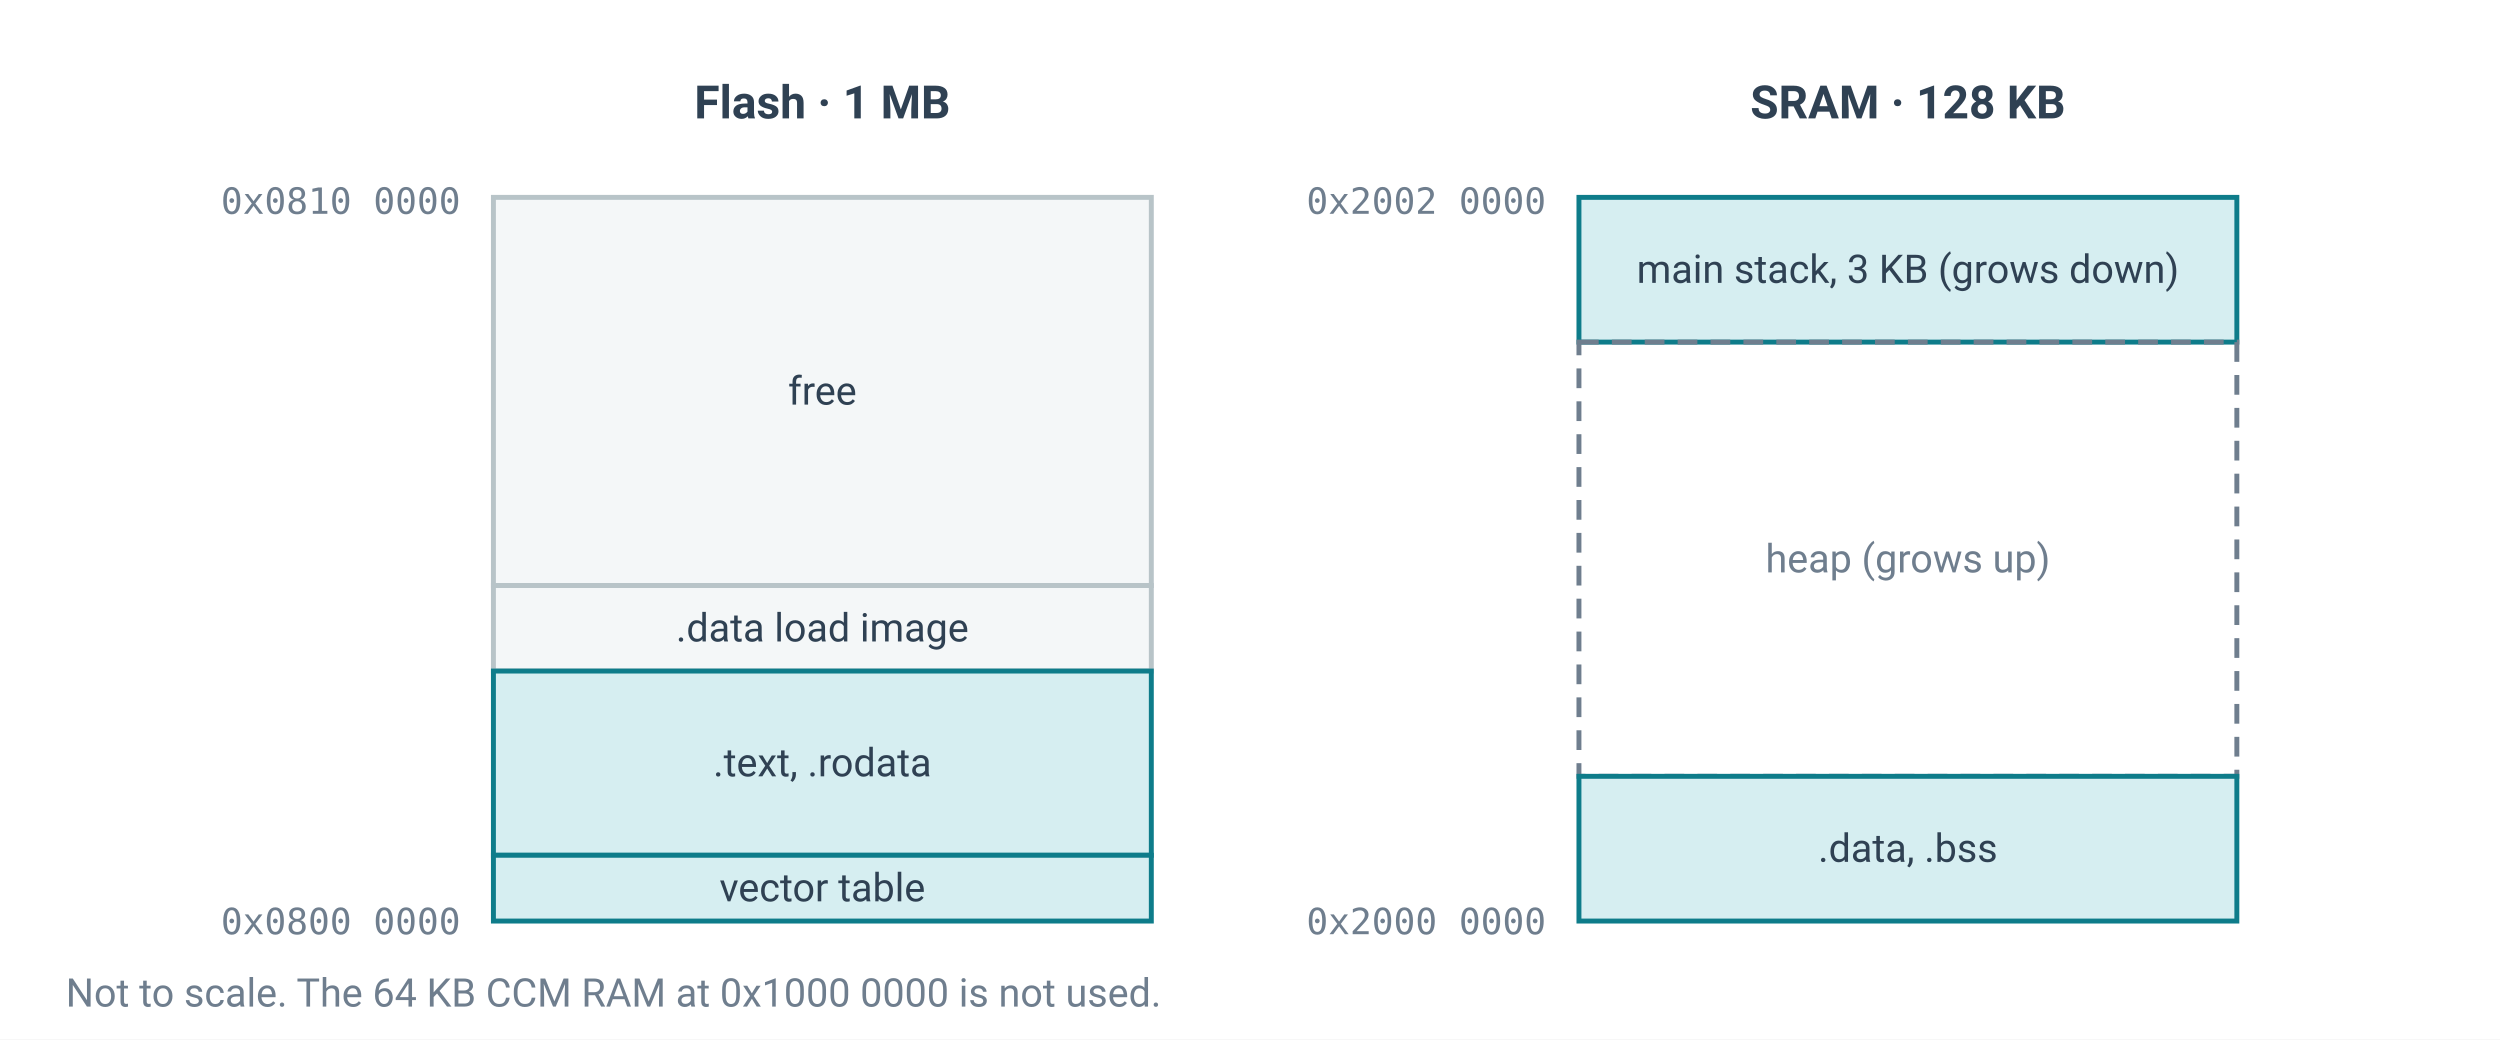
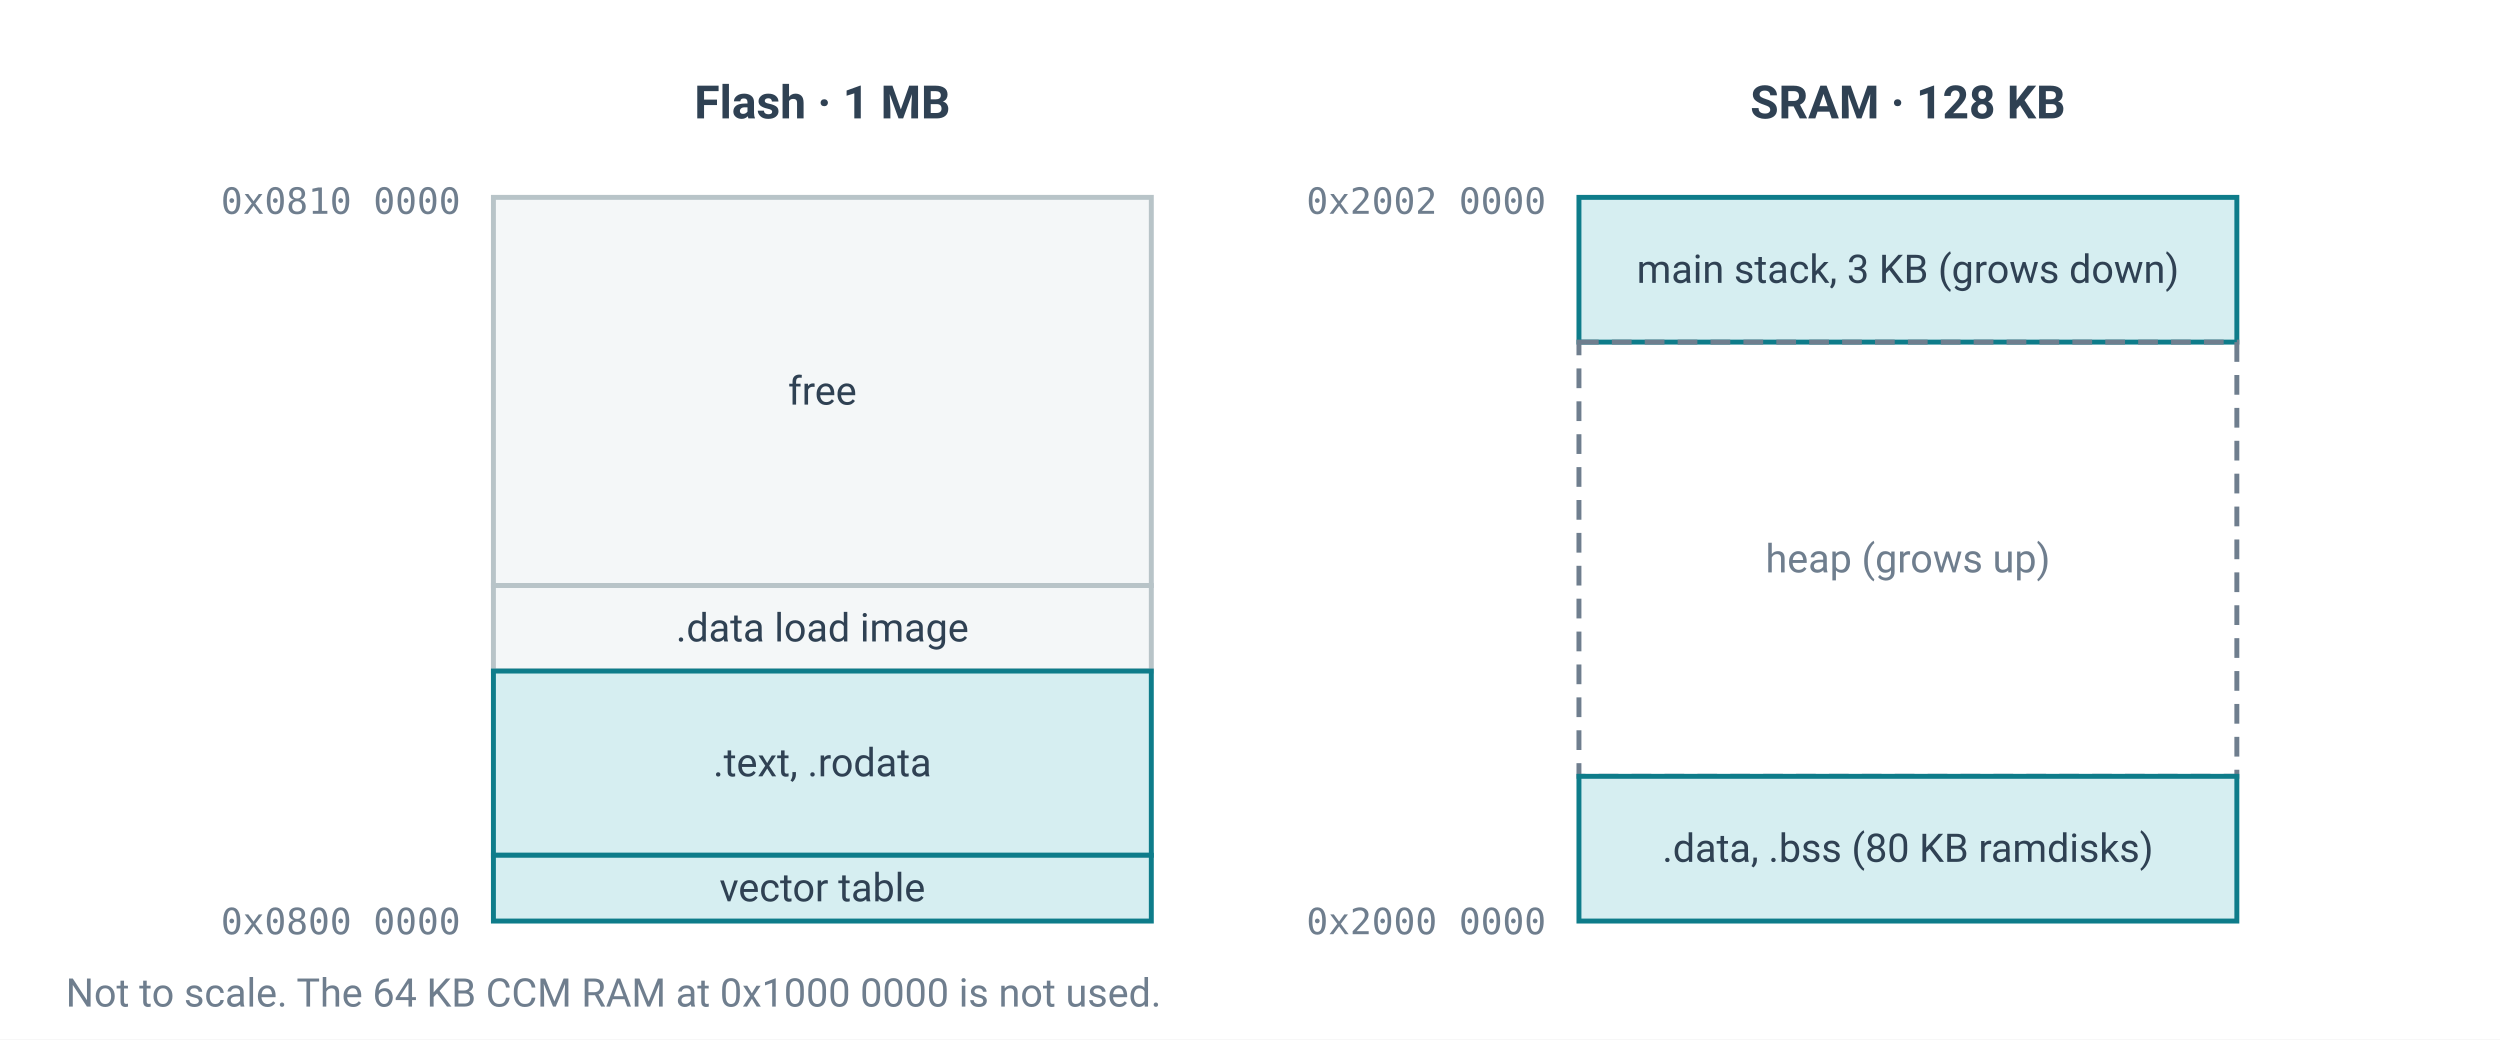
<svg xmlns="http://www.w3.org/2000/svg" class="hc-diagram" viewBox="0 0 760 316" width="760" height="316" role="img" aria-labelledby="stm32f4discovery-memory-title stm32f4discovery-memory-desc" font-family="system-ui, -apple-system, Segoe UI, Roboto, sans-serif">
  <rect width="760" height="316" class="hc-bg" fill="#ffffff" />
  <text x="250" y="36" class="hc-text" fill="#2f4153" font-size="14" text-anchor="middle" font-weight="600">Flash · 1 MB</text>
  <text x="140" y="65" class="hc-muted" fill="#6f7e8e" font-size="11" text-anchor="end" font-family="ui-monospace, Menlo, Consolas, monospace">0x0810 0000</text>
  <text x="140" y="284" class="hc-muted" fill="#6f7e8e" font-size="11" text-anchor="end" font-family="ui-monospace, Menlo, Consolas, monospace">0x0800 0000</text>
  <rect x="150" y="60" width="200" height="118" rx="0" class="hc-panel" fill="#f4f7f8" stroke="#b8c4c8" stroke-width="1.5" />
  <text x="250" y="123.0" class="hc-text" fill="#2f4153" font-size="12" text-anchor="middle">free</text>
  <rect x="150" y="178" width="200" height="26" rx="0" class="hc-panel" fill="#f4f7f8" stroke="#b8c4c8" stroke-width="1.5" />
  <text x="250" y="195.0" class="hc-text" fill="#2f4153" font-size="12" text-anchor="middle">.data load image</text>
  <rect x="150" y="204" width="200" height="56" rx="0" class="hc-accent" fill="#d6eef1" stroke="#0e7c8a" stroke-width="1.5" />
  <text x="250" y="236.0" class="hc-text" fill="#2f4153" font-size="12" text-anchor="middle">.text, .rodata</text>
  <rect x="150" y="260" width="200" height="20" rx="0" class="hc-accent" fill="#d6eef1" stroke="#0e7c8a" stroke-width="1.5" />
  <text x="250" y="274.0" class="hc-text" fill="#2f4153" font-size="12" text-anchor="middle">vector table</text>
  <text x="580" y="36" class="hc-text" fill="#2f4153" font-size="14" text-anchor="middle" font-weight="600">SRAM · 128 KB</text>
  <text x="470" y="65" class="hc-muted" fill="#6f7e8e" font-size="11" text-anchor="end" font-family="ui-monospace, Menlo, Consolas, monospace">0x2002 0000</text>
  <text x="470" y="284" class="hc-muted" fill="#6f7e8e" font-size="11" text-anchor="end" font-family="ui-monospace, Menlo, Consolas, monospace">0x2000 0000</text>
  <rect x="480" y="60" width="200" height="44" rx="0" class="hc-accent" fill="#d6eef1" stroke="#0e7c8a" stroke-width="1.5" />
  <text x="580" y="86.0" class="hc-text" fill="#2f4153" font-size="12" text-anchor="middle">main stack, 3 KB (grows down)</text>
  <rect x="480" y="104" width="200" height="132" rx="0" class="hc-frame" fill="none" stroke="#6f7e8e" stroke-width="1.5" stroke-dasharray="6 4" />
  <text x="580" y="174.0" class="hc-muted" fill="#6f7e8e" font-size="12" text-anchor="middle">heap (grows up)</text>
  <rect x="480" y="236" width="200" height="44" rx="0" class="hc-accent" fill="#d6eef1" stroke="#0e7c8a" stroke-width="1.5" />
-   <text x="580" y="262.0" class="hc-text" fill="#2f4153" font-size="12" text-anchor="middle">.data, .bss</text>
+   <text x="580" y="262.0" class="hc-text" fill="#2f4153" font-size="12" text-anchor="middle">.data, .bss (80 KB ramdisks)</text>
  <text x="20" y="306" class="hc-muted" fill="#6f7e8e" font-size="12">Not to scale. The 64 KB CCM RAM at 0x1000 0000 is not used.</text>
</svg>
